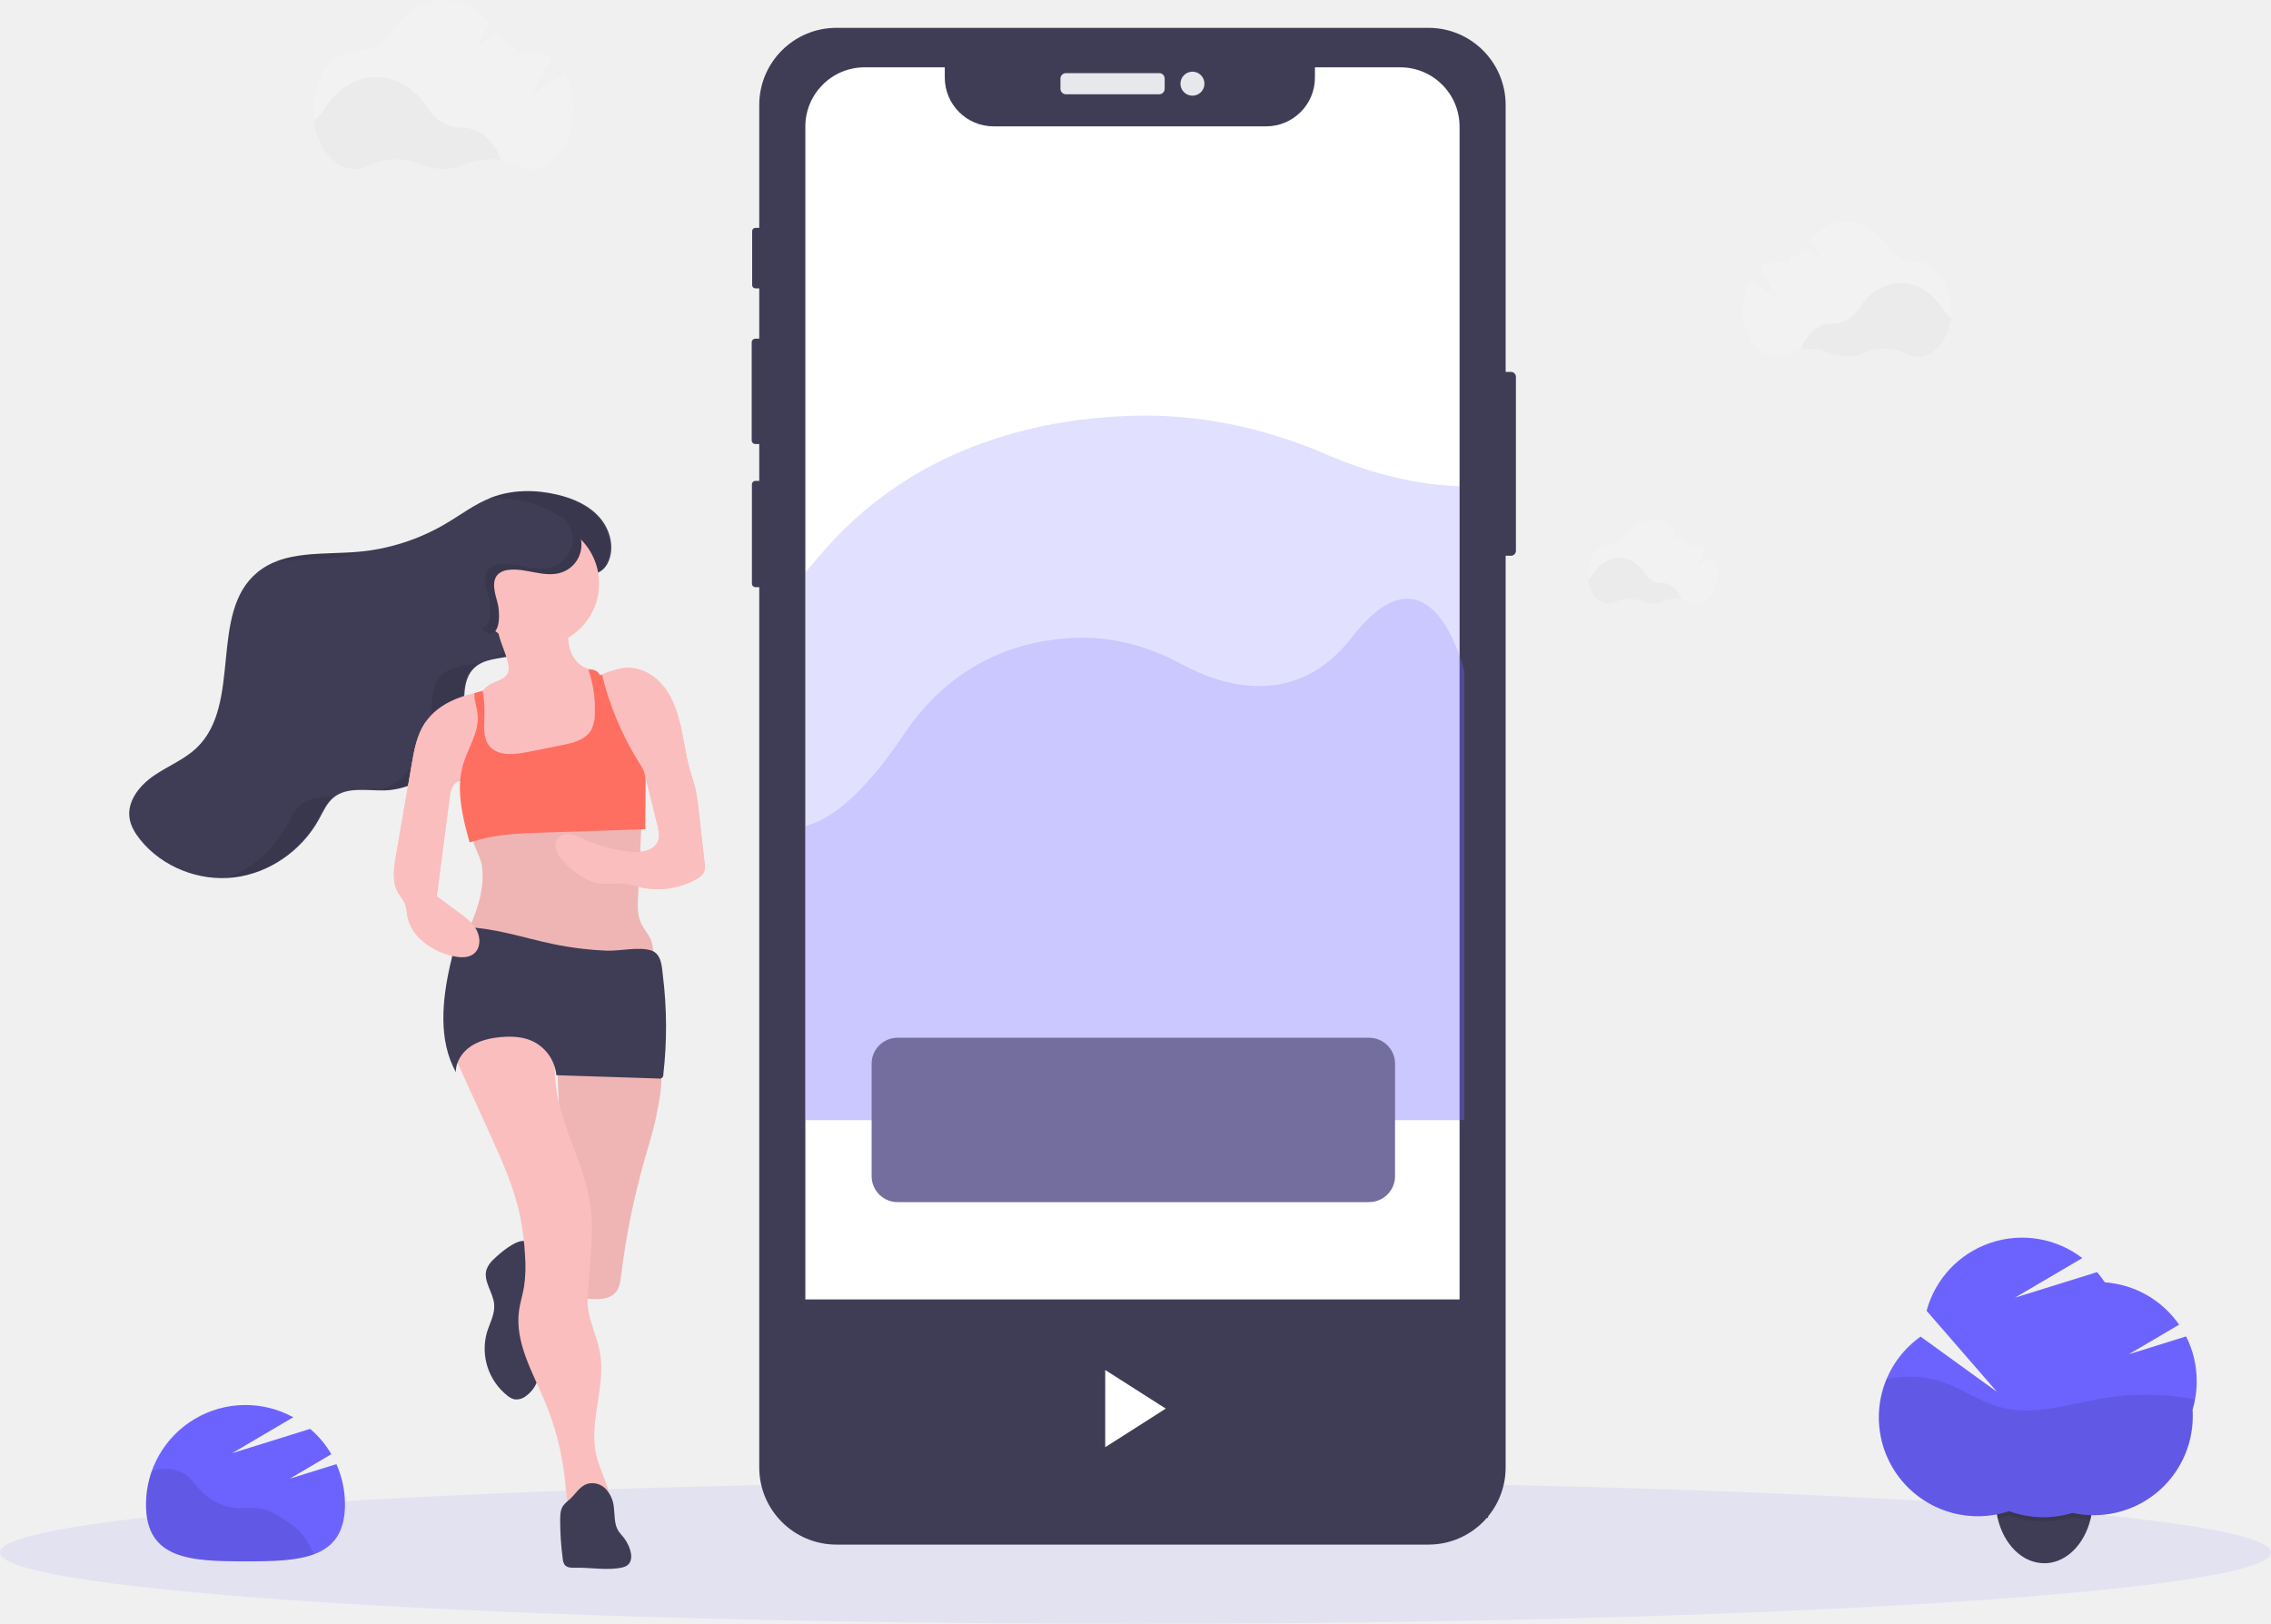
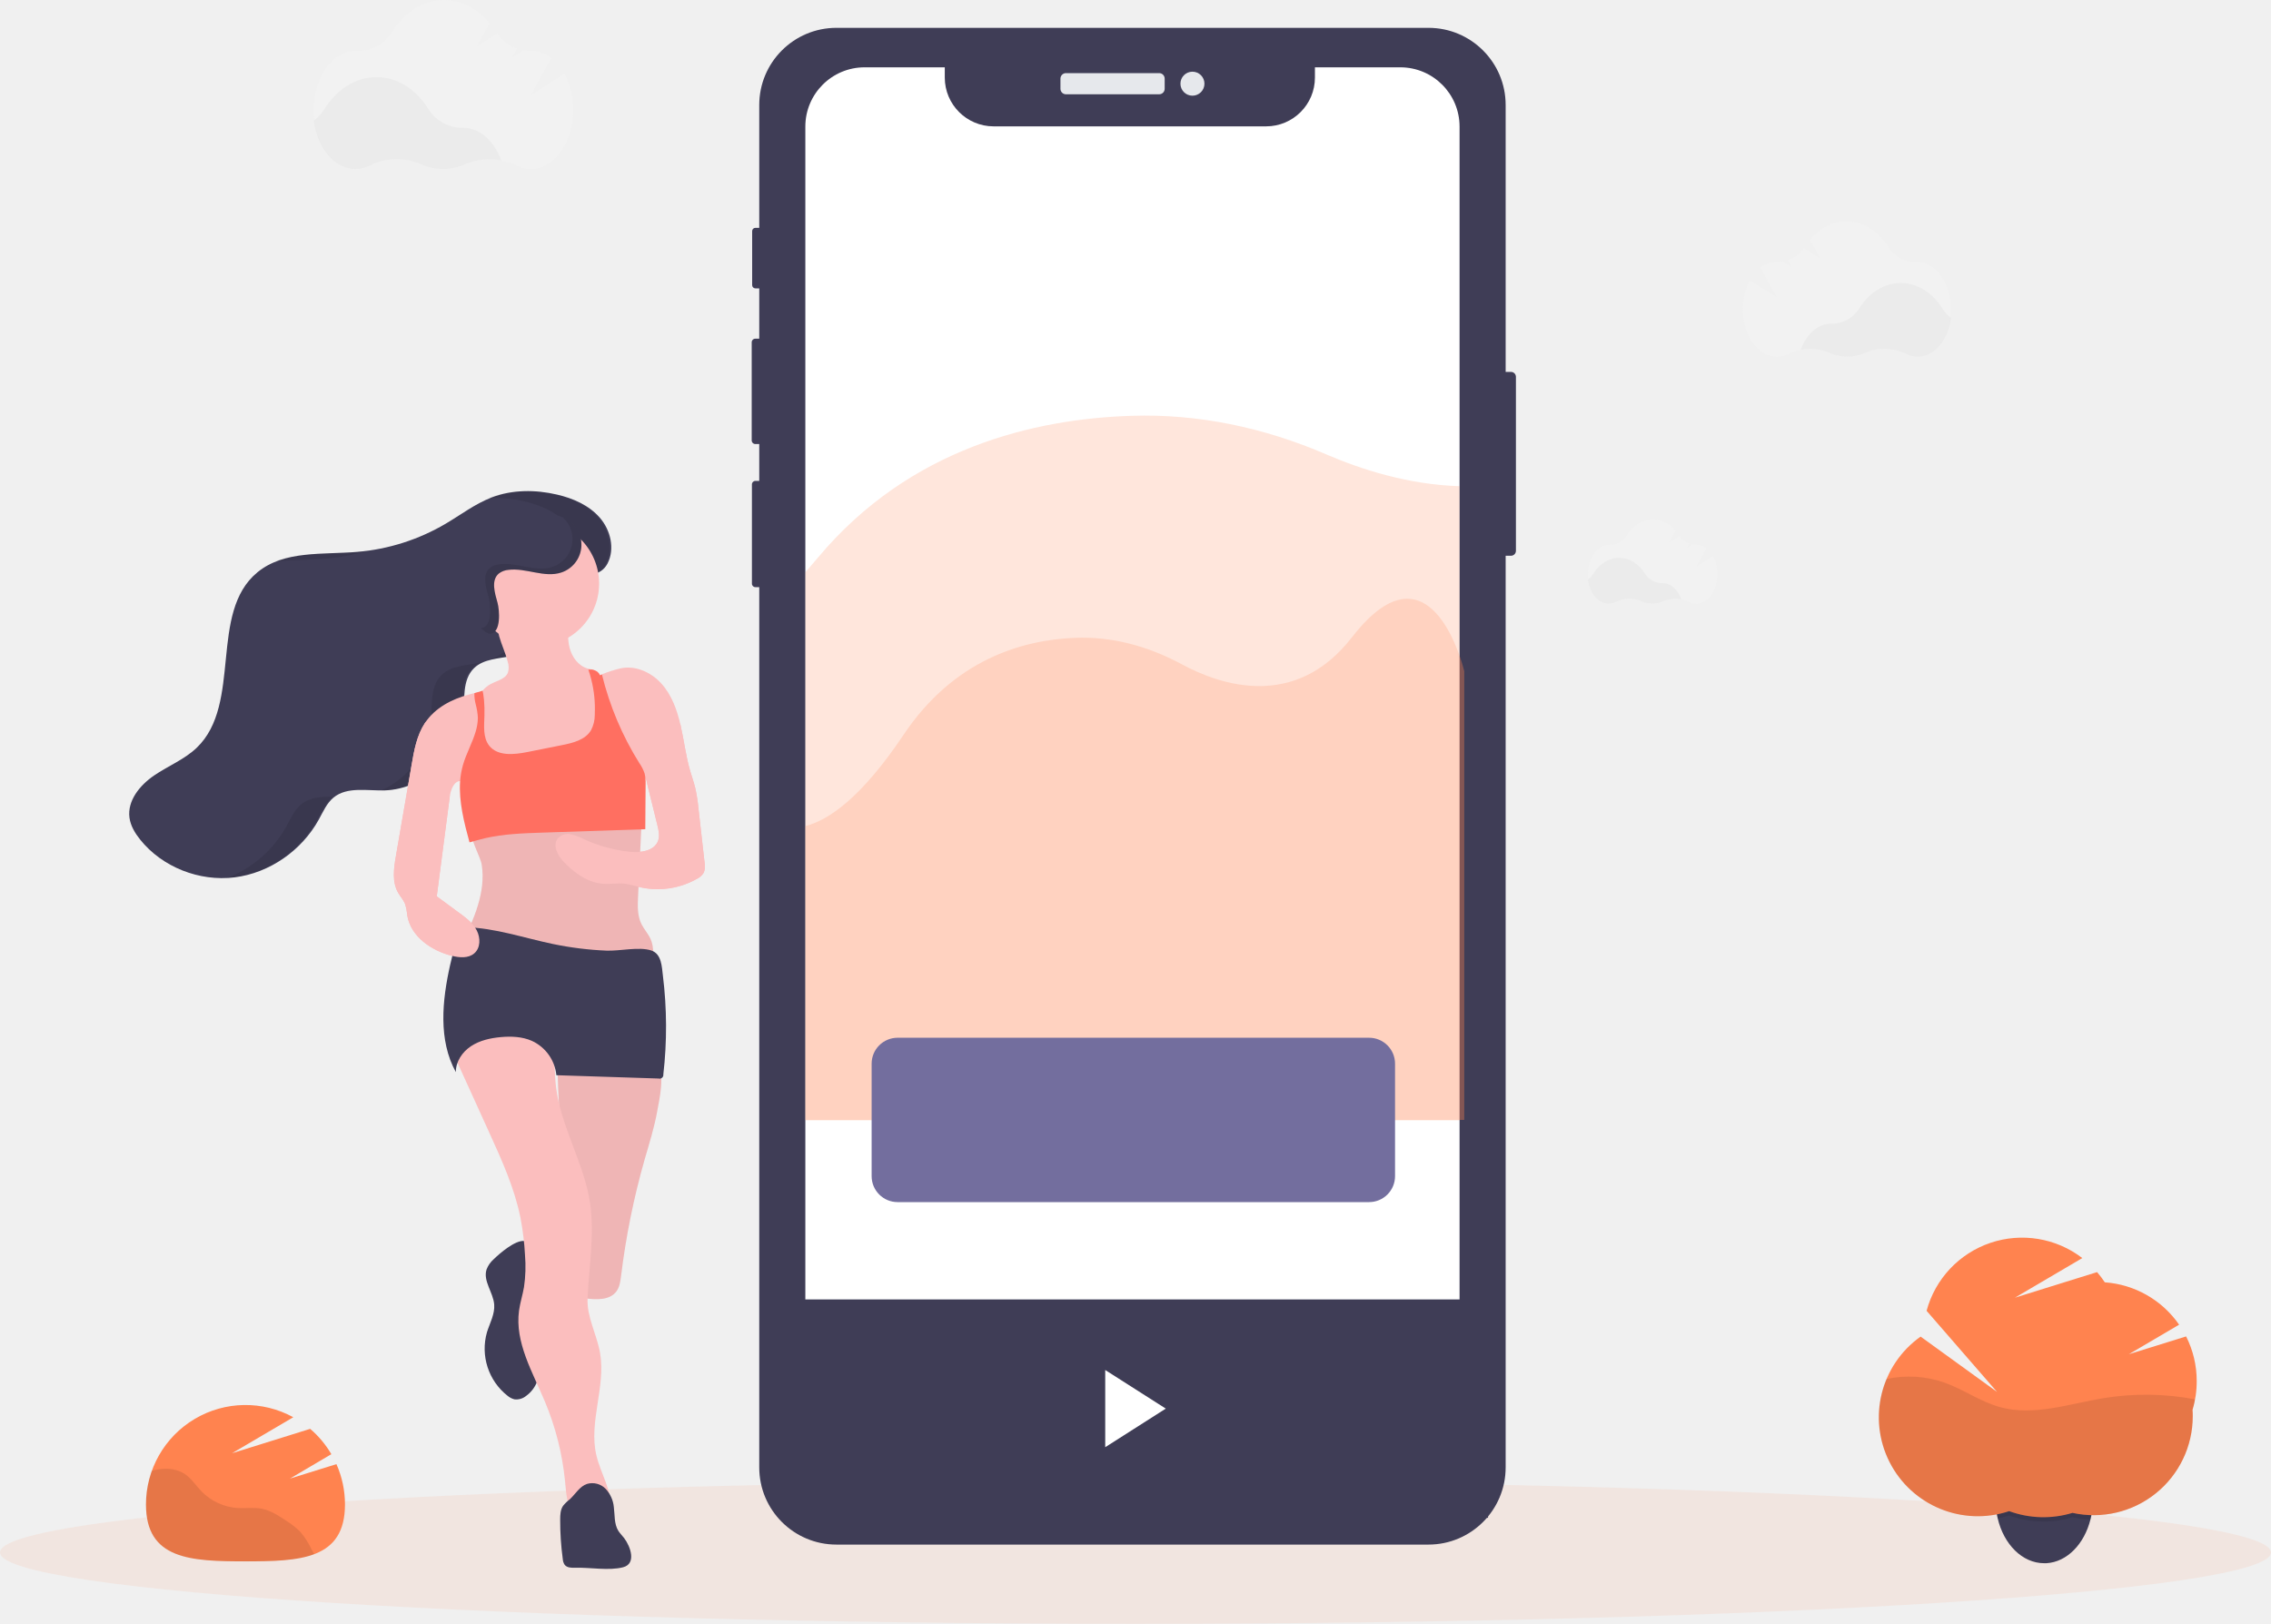
<svg xmlns="http://www.w3.org/2000/svg" data-name="Layer 1" width="1050" height="750.87" viewBox="0 0 1050 750.87">
-   <ellipse cx="525" cy="717.87" rx="525" ry="33" fill="#6c63ff" opacity="0.1" />
+   <ellipse cx="525" cy="717.87" rx="525" ry="33" fill="#ff834f" opacity="0.1" />
  <path d="M1042.65,768a37,37,0,0,1-.8,7.76c-.1.48-.21,1-.32,1.41-2.84,11.39-10.85,19.72-20.41,20.25-.32,0-.64,0-1,0-10.11,0-18.66-8.72-21.48-20.73-.08-.32-.15-.64-.22-1a37,37,0,0,1-.8-7.76c0-16.27,10.07-29.45,22.5-29.45S1042.65,751.75,1042.65,768Z" transform="translate(-75 -74.57)" fill="#3f3d56" />
  <path d="M1042.65,768a37,37,0,0,1-.8,7.76c-.1.48-.21,1-.32,1.41-.34,0-.67,0-1,0a45.76,45.76,0,0,1-7.36-1,44.92,44.92,0,0,1-6.56,1.5,45.87,45.87,0,0,1-5.14.48l-1.74,0a46.41,46.41,0,0,1-6.16-.41,45.17,45.17,0,0,1-9.67-2.4,45.56,45.56,0,0,1-5.22,1.4c-.08-.32-.15-.64-.22-1a37,37,0,0,1-.8-7.76c0-16.27,10.07-29.45,22.5-29.45S1042.65,751.75,1042.65,768Z" transform="translate(-75 -74.57)" opacity="0.1" />
-   <path d="M1090.65,713.15a45.53,45.53,0,0,0-4.9-20.6l-26.46,8.23,23.23-13.66a45.71,45.71,0,0,0-34.36-19.59,46.74,46.74,0,0,0-3.57-4.72l-38,11.83,31.17-18.32a45.74,45.74,0,0,0-72,24.38l32.55,37.48L963,692.63a45.74,45.74,0,0,0,40.93,80.71,46,46,0,0,0,29.28.8,45.74,45.74,0,0,0,55.62-44.65c0-1,0-2-.1-3A45.69,45.69,0,0,0,1090.65,713.15Z" transform="translate(-75 -74.57)" fill="#6c63ff" />
+   <path d="M1090.65,713.15a45.53,45.53,0,0,0-4.9-20.6l-26.46,8.23,23.23-13.66a45.71,45.71,0,0,0-34.36-19.59,46.74,46.74,0,0,0-3.57-4.72l-38,11.83,31.17-18.32a45.74,45.74,0,0,0-72,24.38l32.55,37.48L963,692.63a45.74,45.74,0,0,0,40.93,80.71,46,46,0,0,0,29.28.8,45.74,45.74,0,0,0,55.62-44.65c0-1,0-2-.1-3A45.69,45.69,0,0,0,1090.65,713.15Z" transform="translate(-75 -74.57)" fill="#ff834f" />
  <path d="M1089.86,721.64a121.66,121.66,0,0,0-42.34-.54c-15.89,2.63-32.13,8.41-47.67,4.18-9.12-2.48-17-8.22-25.91-11.4a49.09,49.09,0,0,0-26.75-1.61,45.76,45.76,0,0,0,56.69,61.07,46,46,0,0,0,29.28.8,45.74,45.74,0,0,0,55.62-44.65c0-1,0-2-.1-3A45.19,45.19,0,0,0,1089.86,721.64Z" transform="translate(-75 -74.57)" opacity="0.1" />
  <rect x="690.58" y="171.97" width="10.31" height="85.02" rx="2.29" fill="#3f3d56" />
  <rect x="347.76" y="105.36" width="5.79" height="27.99" rx="1.5" fill="#3f3d56" />
  <rect x="347.55" y="156.61" width="6.52" height="48.72" rx="1.69" fill="#3f3d56" />
  <rect x="347.65" y="222.37" width="6.21" height="49.14" rx="1.61" fill="#3f3d56" />
  <rect x="351.04" y="12.87" width="345.1" height="701.37" rx="35.69" fill="#3f3d56" />
  <rect x="490.3" y="33.81" width="48.19" height="9.79" rx="2.54" fill="#e6e8ec" />
  <circle cx="551.33" cy="38.7" r="5.55" fill="#e6e8ec" />
  <path d="M749.83,133.11v610a27.41,27.41,0,0,1-27.41,27.4H474.76a27.41,27.41,0,0,1-27.41-27.4v-610a27.41,27.41,0,0,1,27.41-27.41h37.06v4.76A22.58,22.58,0,0,0,534.39,133h126a22.57,22.57,0,0,0,22.57-22.57V105.7h39.51A27.41,27.41,0,0,1,749.83,133.11Z" transform="translate(-75 -74.57)" fill="#fff" />
-   <path d="M752,385V592.43h-2.17v.21H447.35V339.22q2.91-3.32,5.9-6.89c42.48-50.73,100.22-64.08,144.91-65.48,30.62-1,61.1,5.33,90.2,17.9,15.37,6.64,37.43,13.92,61.47,14.64v78.42C751.3,382,752,385,752,385Z" transform="translate(-75 -74.57)" fill="#6c63ff" opacity="0.2" />
-   <path d="M752,385V592.43H447.35V456.55c10.85-2.73,26-13.23,45.44-42.24,23.25-34.71,54.84-43.84,79.29-44.8,16.75-.66,33.43,3.64,49.35,12.25,17.91,9.67,52.43,21.33,78.66-12.52,29-37.43,44.42-6.56,49.74,8.57C751.3,382,752,385,752,385Z" transform="translate(-75 -74.57)" fill="#6c63ff" opacity="0.2" />
+   <path d="M752,385V592.43h-2.17v.21H447.35V339.22q2.91-3.32,5.9-6.89c42.48-50.73,100.22-64.08,144.91-65.48,30.62-1,61.1,5.33,90.2,17.9,15.37,6.64,37.43,13.92,61.47,14.64v78.42C751.3,382,752,385,752,385Z" transform="translate(-75 -74.57)" fill="#ff834f" opacity="0.2" />
+   <path d="M752,385V592.43H447.35V456.55c10.85-2.73,26-13.23,45.44-42.24,23.25-34.71,54.84-43.84,79.29-44.8,16.75-.66,33.43,3.64,49.35,12.25,17.91,9.67,52.43,21.33,78.66-12.52,29-37.43,44.42-6.56,49.74,8.57C751.3,382,752,385,752,385Z" transform="translate(-75 -74.57)" fill="#ff834f" opacity="0.2" />
  <rect x="403" y="479.87" width="242" height="76" rx="12" fill="#736e9e" />
-   <path d="M209.06,758.29,228.2,747a46,46,0,0,0-9.79-11.71L182.3,746.56l28.3-16.64a46,46,0,0,0-68.1,40.35c0,25.41,20.59,26.29,46,26.29s46-.88,46-26.29a45.75,45.75,0,0,0-3.95-18.66Z" transform="translate(-75 -74.57)" fill="#6c63ff" />
+   <path d="M209.06,758.29,228.2,747a46,46,0,0,0-9.79-11.71L182.3,746.56l28.3-16.64a46,46,0,0,0-68.1,40.35c0,25.41,20.59,26.29,46,26.29s46-.88,46-26.29a45.75,45.75,0,0,0-3.95-18.66Z" transform="translate(-75 -74.57)" fill="#ff834f" />
  <path d="M213.93,783a35.81,35.81,0,0,0-6.78-5.33c-3.48-2.31-7.07-4.66-11.17-5.45-3.6-.69-7.31-.11-11-.31a25.67,25.67,0,0,1-16.81-7.71c-2.61-2.7-4.67-6-7.81-8.09-3.39-2.22-7.69-2.7-11.71-2.15a33.67,33.67,0,0,0-3.46.71,45.9,45.9,0,0,0-2.72,15.61c0,25.41,20.59,26.29,46,26.29,12.33,0,23.52-.21,31.78-3.33l-1.38-2.58A36.08,36.08,0,0,0,213.93,783Z" transform="translate(-75 -74.57)" opacity="0.1" />
  <path d="M303.24,656.87a11.93,11.93,0,0,0-3.28,4.72c-1.71,5.34,3.07,10.58,3.53,16.17.36,4.44-2,8.58-3.34,12.84A27.71,27.71,0,0,0,309.67,720a7.93,7.93,0,0,0,3.18,1.64,7.16,7.16,0,0,0,5.43-1.6,14.56,14.56,0,0,0,5.09-6.72,29.16,29.16,0,0,0,1.33-8.17l.71-10.7c.74-11.17,1.41-22.69-1.31-33.66-.89-3.6-2.54-11.87-6.7-12.37S306,654.17,303.24,656.87Z" transform="translate(-75 -74.57)" fill="#3f3d56" />
  <path d="M373,610.91a351.14,351.14,0,0,0-10.83,53.55c-.32,2.55-.65,5.23-2.19,7.29-3.07,4.13-9.22,3.87-14.32,3.2a8.08,8.08,0,0,1-3.49-1c-1.92-1.3-2.34-3.9-2.57-6.21q-5.24-51.08-7-102.43c-.05-1.31,42.69-1.43,46.35,2s.82,16.26,0,20.63C377.61,595.72,375.19,603.3,373,610.91Z" transform="translate(-75 -74.57)" fill="#fbbebe" />
  <path d="M373,610.91a351.14,351.14,0,0,0-10.83,53.55c-.32,2.55-.65,5.23-2.19,7.29-3.07,4.13-9.22,3.87-14.32,3.2a8.08,8.08,0,0,1-3.49-1c-1.92-1.3-2.34-3.9-2.57-6.21q-5.24-51.08-7-102.43c-.05-1.31,42.69-1.43,46.35,2s.82,16.26,0,20.63C377.61,595.72,375.19,603.3,373,610.91Z" transform="translate(-75 -74.57)" opacity="0.05" />
  <path d="M284,560.44l17.31,38.07c5.76,12.66,11.56,25.46,14.31,39.09a124.83,124.83,0,0,1,2.11,17.25,65,65,0,0,1-.46,14.89c-.63,3.66-1.79,7.22-2.3,10.9-2,14.67,6.31,28.47,12,42.12a127,127,0,0,1,9.28,36.77c.52,5.39.81,11.11,3.89,15.56,5.63-1.69,11.13-3.15,17-2.49,1.05-8.61-4.39-16.54-6.39-25-3.67-15.5,4.44-31.79,1.68-47.48-1.5-8.5-6.15-16.5-5.77-25.12.71-15.72,3.66-31.6.66-47-3.38-17.41-13.1-33.24-15.25-50.84-1.65-13.52,1-28.47-6.53-39.83C309.09,536.36,292.08,546.07,284,560.44Z" transform="translate(-75 -74.57)" fill="#fbbebe" />
  <path d="M340.89,799.52c-1.73.06-3.75,0-4.82-1.37a5.36,5.36,0,0,1-.87-2.67A131.83,131.83,0,0,1,334,777.29c0-2.22.1-4.58,1.34-6.41a18.52,18.52,0,0,1,3.09-3c2.65-2.45,4.58-6,8-7.13A8.62,8.62,0,0,1,355,763a14.29,14.29,0,0,1,3.8,8.39c.5,3.72.08,7.77,2.05,11,.78,1.25,1.87,2.27,2.75,3.45,3,4,5.69,11.83-.5,13.45C356.54,801,347.7,799.3,340.89,799.52Z" transform="translate(-75 -74.57)" fill="#3f3d56" />
  <path d="M355.9,335.14c3.5-6.76,1.41-15.46-3.59-21.2S340,305,332.54,303.27c-10-2.34-20.72-2.32-30.29,1.36-7.63,2.93-14.2,8-21.24,12.14a96.6,96.6,0,0,1-40.75,13c-16,1.35-33.87-.75-46.24,9.44-22.66,18.66-6.88,60.71-28,81.07-5.7,5.49-13.31,8.46-19.84,12.93s-12.37,11.62-11.32,19.46c.5,3.77,2.56,7.17,4.94,10.14,10.22,12.77,27.38,19.46,43.61,17.47s31.09-12.41,39-26.75c2-3.59,3.62-7.52,6.77-10.13,6.31-5.21,15.57-3.1,23.75-3.35,18.19-.56,34.71-16.15,36.3-34.29.68-7.75-.64-16.77,4.93-22.21,4.49-4.4,11.51-4.36,17.65-5.71,11.28-2.47,19.49-10.63,24.64-20.59,2.36-4.58,2.12-9.7,5.62-13.5C345.8,339.57,352.57,341.56,355.9,335.14Z" transform="translate(-75 -74.57)" fill="#3f3d56" />
  <g opacity="0.1">
    <path d="M225.35,332.94a96.62,96.62,0,0,0,19.57-3.73c-1.8.25-3.6.46-5.41.61-12.54,1.05-26.26,0-37.56,4.41C209.65,333.44,217.72,333.58,225.35,332.94Z" transform="translate(-75 -74.57)" />
    <path d="M214.19,446.57c-3.15,2.6-4.81,6.54-6.77,10.13A53.3,53.3,0,0,1,180,480.57c.89-.06,1.78-.14,2.67-.25,16.23-2,31.09-12.4,39-26.74,2-3.59,3.61-7.53,6.77-10.13l.54-.42C223.49,442.9,218.23,443.23,214.19,446.57Z" transform="translate(-75 -74.57)" />
    <path d="M351.56,314c-5-5.74-12.36-8.93-19.77-10.67-10-2.34-20.72-2.31-30.3,1.37l-.64.26a58.13,58.13,0,0,1,16.78,1.49c7.41,1.74,14.78,4.93,19.77,10.68s7.09,14.44,3.59,21.2c-3.33,6.42-10.1,4.42-13.91,8.57-3.5,3.79-3.26,8.92-5.62,13.5-4.43,8.57-11.14,15.79-20.1,19.22,3.13-.74,6.49-1.07,9.61-1.75,11.28-2.48,19.49-10.63,24.64-20.59,2.37-4.58,2.13-9.71,5.62-13.5,3.82-4.15,10.59-2.16,13.91-8.57C358.64,328.47,356.55,319.77,351.56,314Z" transform="translate(-75 -74.57)" />
    <path d="M296.82,381c-6.14,1.34-13.16,1.31-17.65,5.7-5.57,5.45-4.25,14.47-4.93,22.22-1.19,13.55-10.72,25.68-23.05,31.19l.91,0c18.19-.56,34.7-16.16,36.29-34.29.69-7.76-.63-16.78,4.94-22.22a13.6,13.6,0,0,1,4.42-2.82Z" transform="translate(-75 -74.57)" />
  </g>
  <path d="M356.2,426.15c-.83,1.47-2.54,2.15-4.13,2.74-16.46,6.06-33.78,12.23-51.14,9.68-.65-2.73-1.29-5.47-1.93-8.2q-1.39-5.94-2.8-11.88c-.44-1.89-.89-3.8-1.25-5.72h0a33.6,33.6,0,0,1-.59-9.22,19.83,19.83,0,0,1,.6-3.31,17.21,17.21,0,0,1,2.54-5.51c.2-.27.41-.54.63-.8h0a12.61,12.61,0,0,1,3.54-2.95c2.95-1.62,7-2.31,8.19-5.45a8.48,8.48,0,0,0-.13-5c-1-4-2.81-7.76-3.93-11.72-1.42-5,.72-4.69,5.55-5.9,8.7-2.19,17.8-3.76,26.73-2-.42,4.41-.83,8.93.28,13.23s4.08,8.38,8.35,9.57c.63.18,1.3.29,2,.44h0a6.05,6.05,0,0,1,2.57,1.06,4.39,4.39,0,0,1,1.22,1.61,12.33,12.33,0,0,1,.85,3.3q2.35,15.74,3.39,31.63l0,.4A7.19,7.19,0,0,1,356.2,426.15Z" transform="translate(-75 -74.57)" fill="#fbbebe" />
  <path d="M271.46,408.92c-3.74,5.69-5,12.61-6.14,19.33l-7.26,42.1c-1,5.76-1.89,12.09,1.06,17.14,1,1.71,2.4,3.19,3.13,5a27.63,27.63,0,0,1,1.08,5.59c1.7,9.65,11.19,16.16,20.71,18.5,3.44.85,7.46,1.18,10.17-1.11,3-2.49,3-7.23,1.23-10.65s-5-5.84-8.13-8.13l-10.37-7.64,6-46c.44-3.34,2-7.67,5.38-7.3,3.08.33,5.45,4.82,8.19,3.37a4.07,4.07,0,0,0,1.69-2.48c1.2-3.77.87-7.83.53-11.78l-1.24-14.26c-.41-4.63.78-8.1,1.34-12.45.65-5.07-2.73-3.53-6.9-2.44C283.92,397.83,276.09,401.86,271.46,408.92Z" transform="translate(-75 -74.57)" fill="#fbbebe" />
  <path d="M400.41,478.06a7.46,7.46,0,0,1-3.24,2.94,36.88,36.88,0,0,1-26.66,3.75,57.69,57.69,0,0,0-6.34-1.48c-3.42-.42-6.9.26-10.35,0-7-.53-13.15-4.9-18-10-2.92-3-5.57-7.91-2.85-11.13a6.45,6.45,0,0,1,5.95-1.8,23.67,23.67,0,0,1,6.07,2.26,66.84,66.84,0,0,0,21.19,5.84c5,.52,11.36-.33,13.09-5.08.84-2.31.25-4.87-.34-7.26q-2.42-9.82-4.84-19.65a5.41,5.41,0,0,0-.6-1.63,2.12,2.12,0,0,0-.29-.38,4.53,4.53,0,0,0-2.23-1c-3.73-.92-7.46-2.41-10.13-5.16a22.45,22.45,0,0,1-4.12-6.63c-.28-.61-.54-1.23-.81-1.85-2.05-4.78-4.21-9.68-5.88-14.7a60.18,60.18,0,0,1-2.57-10.43c-.44-3.07-.68-4.48,1-5.84a10,10,0,0,1,1.43-.9c.77-.41,1.64-.82,2.56-1.21l.89-.37a61.4,61.4,0,0,1,8.41-2.68c6.94-1.61,14.35,1.75,19.11,7.06s7.23,12.26,8.81,19.21,2.39,14.07,4.37,20.91c.77,2.68,1.73,5.32,2.39,8a76.85,76.85,0,0,1,1.51,9.67q1.41,12.43,2.81,24.86A8.2,8.2,0,0,1,400.41,478.06Z" transform="translate(-75 -74.57)" fill="#fbbebe" />
  <path d="M297.73,474.46c2,12.76-3.75,25.31-9.31,37,3.15,2.3,7,3.44,10.76,4.43a213.93,213.93,0,0,0,77.2,5.81c.62-4.32,1.2-8.9-.57-12.88-1.1-2.47-3-4.48-4.21-6.9-2-4-1.8-8.65-1.58-13.09L371.81,451c-12.41-5.72-26.8-.36-40.45.41-7.07.4-14.23-.46-21.2.79-3.62.65-15,2.44-16.71,6.17S297.12,470.4,297.73,474.46Z" transform="translate(-75 -74.57)" fill="#fbbebe" />
  <path d="M297.73,474.46c2,12.76-3.75,25.31-9.31,37,3.15,2.3,7,3.44,10.76,4.43a213.93,213.93,0,0,0,77.2,5.81c.62-4.32,1.2-8.9-.57-12.88-1.1-2.47-3-4.48-4.21-6.9-2-4-1.8-8.65-1.58-13.09L371.81,451c-12.41-5.72-26.8-.36-40.45.41-7.07.4-14.23-.46-21.2.79-3.62.65-15,2.44-16.71,6.17S297.12,470.4,297.73,474.46Z" transform="translate(-75 -74.57)" opacity="0.05" />
  <path d="M330.61,511.08c-13.45-2.8-26.67-7.43-40.4-7.75a3.57,3.57,0,0,0-2,.38,3.61,3.61,0,0,0-1.26,2.19q-2.13,7.35-3.81,14.81c-3.72,16.53-5.55,34.79,2.63,49.63-.08-4.82,2.95-9.33,7-12s8.9-3.75,13.7-4.19,9.93-.26,14.4,1.71a19.55,19.55,0,0,1,11.37,15.9l47.25,1.53a1.73,1.73,0,0,0,2.2-1.89,192.76,192.76,0,0,0-.19-45.61c-.52-4.23-.59-10.1-5.35-11.69-5.68-1.9-14.66.32-20.73.06A153.52,153.52,0,0,1,330.61,511.08Z" transform="translate(-75 -74.57)" fill="#3f3d56" />
  <path d="M373.5,437l-.15,21-47.8,1.59c-8.77.3-17.61.6-26.16,2.55-2.46.56-4.89,1.26-7.31,1.95-2.52-9.23-5-18.9-4.34-28.31h0a37.21,37.21,0,0,1,1.32-7.5c1.52-5.28,4.37-10.26,5.89-15.48h0a23.67,23.67,0,0,0,1-6.26,30.39,30.39,0,0,0-1-6.27,19.21,19.21,0,0,1-.62-5.15l3.79-1.17h0c.11.45.2.89.28,1.35.16.95.29,1.92.38,2.89v0a59.16,59.16,0,0,1,.2,7.23c-.13,4.82-.78,10.19,2.23,14,3.91,4.89,11.43,4.13,17.57,2.91l16.08-3.21c5.08-1,10.75-2.42,13.4-6.87a15.27,15.27,0,0,0,1.74-7l0-.48a55.24,55.24,0,0,0-1.57-15.79c-.39-1.62-.87-3.22-1.41-4.79h1.61a6.05,6.05,0,0,1,2.57,1.06,4.39,4.39,0,0,1,1.22,1.61l.89-.37a139.87,139.87,0,0,0,17.32,41,18.7,18.7,0,0,1,2.4,4.71,12.44,12.44,0,0,1,.4,2.78C373.51,435.57,373.5,436.28,373.5,437Z" transform="translate(-75 -74.57)" fill="#ff6f61" />
  <circle cx="248" cy="269.87" r="29" fill="#fbbebe" />
  <path d="M271.46,408.92c-3.74,5.69-5,12.61-6.14,19.33l-7.26,42.1c-1,5.76-1.89,12.09,1.06,17.14,1,1.71,2.4,3.19,3.13,5a27.63,27.63,0,0,1,1.08,5.59c1.7,9.65,11.19,16.16,20.71,18.5,3.44.85,7.46,1.18,10.17-1.11,3-2.49,3-7.23,1.23-10.65s-5-5.84-8.13-8.13l-10.37-7.64,6-46C283.34,439.74,276.09,401.86,271.46,408.92Z" transform="translate(-75 -74.57)" fill="#fbbebe" />
  <path d="M389.68,410c1.58,6.95,2.39,14.07,4.37,20.91.77,2.69,1.73,5.32,2.39,8a76.7,76.7,0,0,1,1.51,9.66l2.81,24.86a8.24,8.24,0,0,1-.35,4.6,7.52,7.52,0,0,1-3.24,2.94,37,37,0,0,1-26.66,3.75,53.45,53.45,0,0,0-6.34-1.48c-3.42-.43-6.9.26-10.35,0-7-.53-13.15-4.89-18-9.95-2.92-3-5.57-7.92-2.85-11.14a6.45,6.45,0,0,1,5.95-1.8,23.7,23.7,0,0,1,6.07,2.27,67.08,67.08,0,0,0,21.19,5.83c5,.53,11.36-.32,13.09-5.08.84-2.31.25-4.87-.34-7.26l-4.84-19.65C373.89,435.78,388.1,403.06,389.68,410Z" transform="translate(-75 -74.57)" fill="#fbbebe" />
  <path d="M305.05,353.37c-1.29-4.63-3.1-10.42.53-13.56a8.41,8.41,0,0,1,4.52-1.73c8.15-1,16.58,3.8,24.38,1.24a13.56,13.56,0,0,0,2.59-24.62c-3.41-2-7.48-2.39-11.41-2.74-10.35-.95-21.14-1.83-30.82,2S277,327.65,279,337.86c.93,4.87,3.94,9.06,7,12.94,2.35,2.95,11.78,17,15.57,16.8C306.91,367.3,305.89,356.38,305.05,353.37Z" transform="translate(-75 -74.57)" fill="#3f3d56" />
  <path d="M337.07,314.7a13.55,13.55,0,0,0-1.8-.87,13.54,13.54,0,0,1-4.9,22.9c-7.8,2.56-16.23-2.24-24.38-1.24a8.41,8.41,0,0,0-4.52,1.73c-3.63,3.14-1.82,8.93-.53,13.56.84,3,1.86,13.93-3.46,14.23h-.09c1.65,1.61,3.14,2.66,4.2,2.6,5.32-.3,4.3-11.22,3.46-14.23-1.29-4.63-3.1-10.42.53-13.56a8.41,8.41,0,0,1,4.52-1.73c8.15-1,16.58,3.8,24.38,1.24a13.56,13.56,0,0,0,2.59-24.62Z" transform="translate(-75 -74.57)" opacity="0.1" />
  <rect x="362" y="600.87" width="326" height="101" fill="#3f3d56" />
  <path d="M586,708.08v35.7l28-17.85Z" transform="translate(-75 -74.57)" fill="#fff" />
  <path d="M336,108.7l-15.52,9.84,9.42-17.13a15.34,15.34,0,0,0-9.39-3.35h-.25a18.16,18.16,0,0,1-3.22-.24l-5.26,3.33,2.26-4.1a18.62,18.62,0,0,1-9.2-7l-9.42,6,5.95-10.81c-5.51-6.61-12.93-10.66-21.09-10.66-9.79,0-18.51,5.82-24.14,14.89a18,18,0,0,1-16,8.6h-.53c-10.81,0-19.57,12.25-19.57,27.37s8.76,27.37,19.57,27.37a14.73,14.73,0,0,0,6.82-1.71,28.19,28.19,0,0,1,23.68-.46,24.66,24.66,0,0,0,20.14,0,28.25,28.25,0,0,1,23.48.46,14.65,14.65,0,0,0,6.74,1.67c10.81,0,19.57-12.26,19.57-27.37A34.71,34.71,0,0,0,336,108.7Z" transform="translate(-75 -74.57)" fill="#f2f2f2" />
  <path d="M306.74,148.75A28.89,28.89,0,0,0,290,150.57a24.71,24.71,0,0,1-20.14,0,28.22,28.22,0,0,0-23.68.47,14.75,14.75,0,0,1-6.82,1.7c-9.6,0-17.59-9.67-19.25-22.43a18.68,18.68,0,0,0,4.8-5.17c5.63-9.08,14.35-14.9,24.14-14.9s18.4,5.75,24,14.73A18.51,18.51,0,0,0,289,133.68h.25C296.9,133.68,303.52,139.81,306.74,148.75Z" transform="translate(-75 -74.57)" opacity="0.03" />
  <path d="M867,331.74l-7.74,4.91,4.7-8.55a7.67,7.67,0,0,0-4.68-1.67h-.13a9.42,9.42,0,0,1-1.6-.11L854.88,328l1.13-2.05a9.3,9.3,0,0,1-4.59-3.48l-4.7,3,3-5.39a13.74,13.74,0,0,0-10.52-5.32c-4.88,0-9.23,2.9-12,7.43a9,9,0,0,1-8,4.29h-.26c-5.39,0-9.76,6.12-9.76,13.65s4.37,13.66,9.76,13.66a7.35,7.35,0,0,0,3.4-.85,14.08,14.08,0,0,1,11.81-.24,12.26,12.26,0,0,0,5,1.09,12.53,12.53,0,0,0,5-1.06,14.11,14.11,0,0,1,11.71.22,7.27,7.27,0,0,0,3.36.84c5.39,0,9.76-6.12,9.76-13.66A17.3,17.3,0,0,0,867,331.74Z" transform="translate(-75 -74.57)" fill="#f2f2f2" />
  <path d="M852.37,351.72a14.32,14.32,0,0,0-8.36.91,12.28,12.28,0,0,1-10,0,14.12,14.12,0,0,0-11.81.23,7.33,7.33,0,0,1-3.4.86c-4.79,0-8.77-4.83-9.6-11.19a9.21,9.21,0,0,0,2.39-2.58c2.81-4.53,7.16-7.43,12-7.43s9.18,2.87,12,7.34a9.22,9.22,0,0,0,8,4.37h.12C847.46,344.2,850.77,347.26,852.37,351.72Z" transform="translate(-75 -74.57)" opacity="0.03" />
  <path d="M884.13,204.23l12.43,7.89L889,198.39a12.32,12.32,0,0,1,7.52-2.68h.2a14.65,14.65,0,0,0,2.58-.19l4.22,2.67-1.81-3.28a15.06,15.06,0,0,0,7.37-5.6l7.55,4.78-4.77-8.66c4.41-5.3,10.36-8.54,16.9-8.54,7.85,0,14.83,4.66,19.34,11.93a14.45,14.45,0,0,0,12.79,6.89h.42c8.66,0,15.68,9.82,15.68,21.93s-7,21.93-15.68,21.93a11.81,11.81,0,0,1-5.46-1.37,22.59,22.59,0,0,0-19-.37,19.77,19.77,0,0,1-16.13,0,22.62,22.62,0,0,0-18.81.36,11.86,11.86,0,0,1-5.41,1.34c-8.66,0-15.68-9.82-15.68-21.93A27.89,27.89,0,0,1,884.13,204.23Z" transform="translate(-75 -74.57)" fill="#f2f2f2" />
  <path d="M907.56,236.32A23.14,23.14,0,0,1,921,237.78a19.77,19.77,0,0,0,16.13,0,22.63,22.63,0,0,1,19,.38,11.8,11.8,0,0,0,5.46,1.36c7.69,0,14.09-7.75,15.43-18a14.56,14.56,0,0,1-3.85-4.15c-4.51-7.26-11.5-11.93-19.34-11.93s-14.75,4.61-19.26,11.8a14.83,14.83,0,0,1-12.78,7h-.2C915.45,224.25,910.14,229.16,907.56,236.32Z" transform="translate(-75 -74.57)" opacity="0.03" />
</svg>
